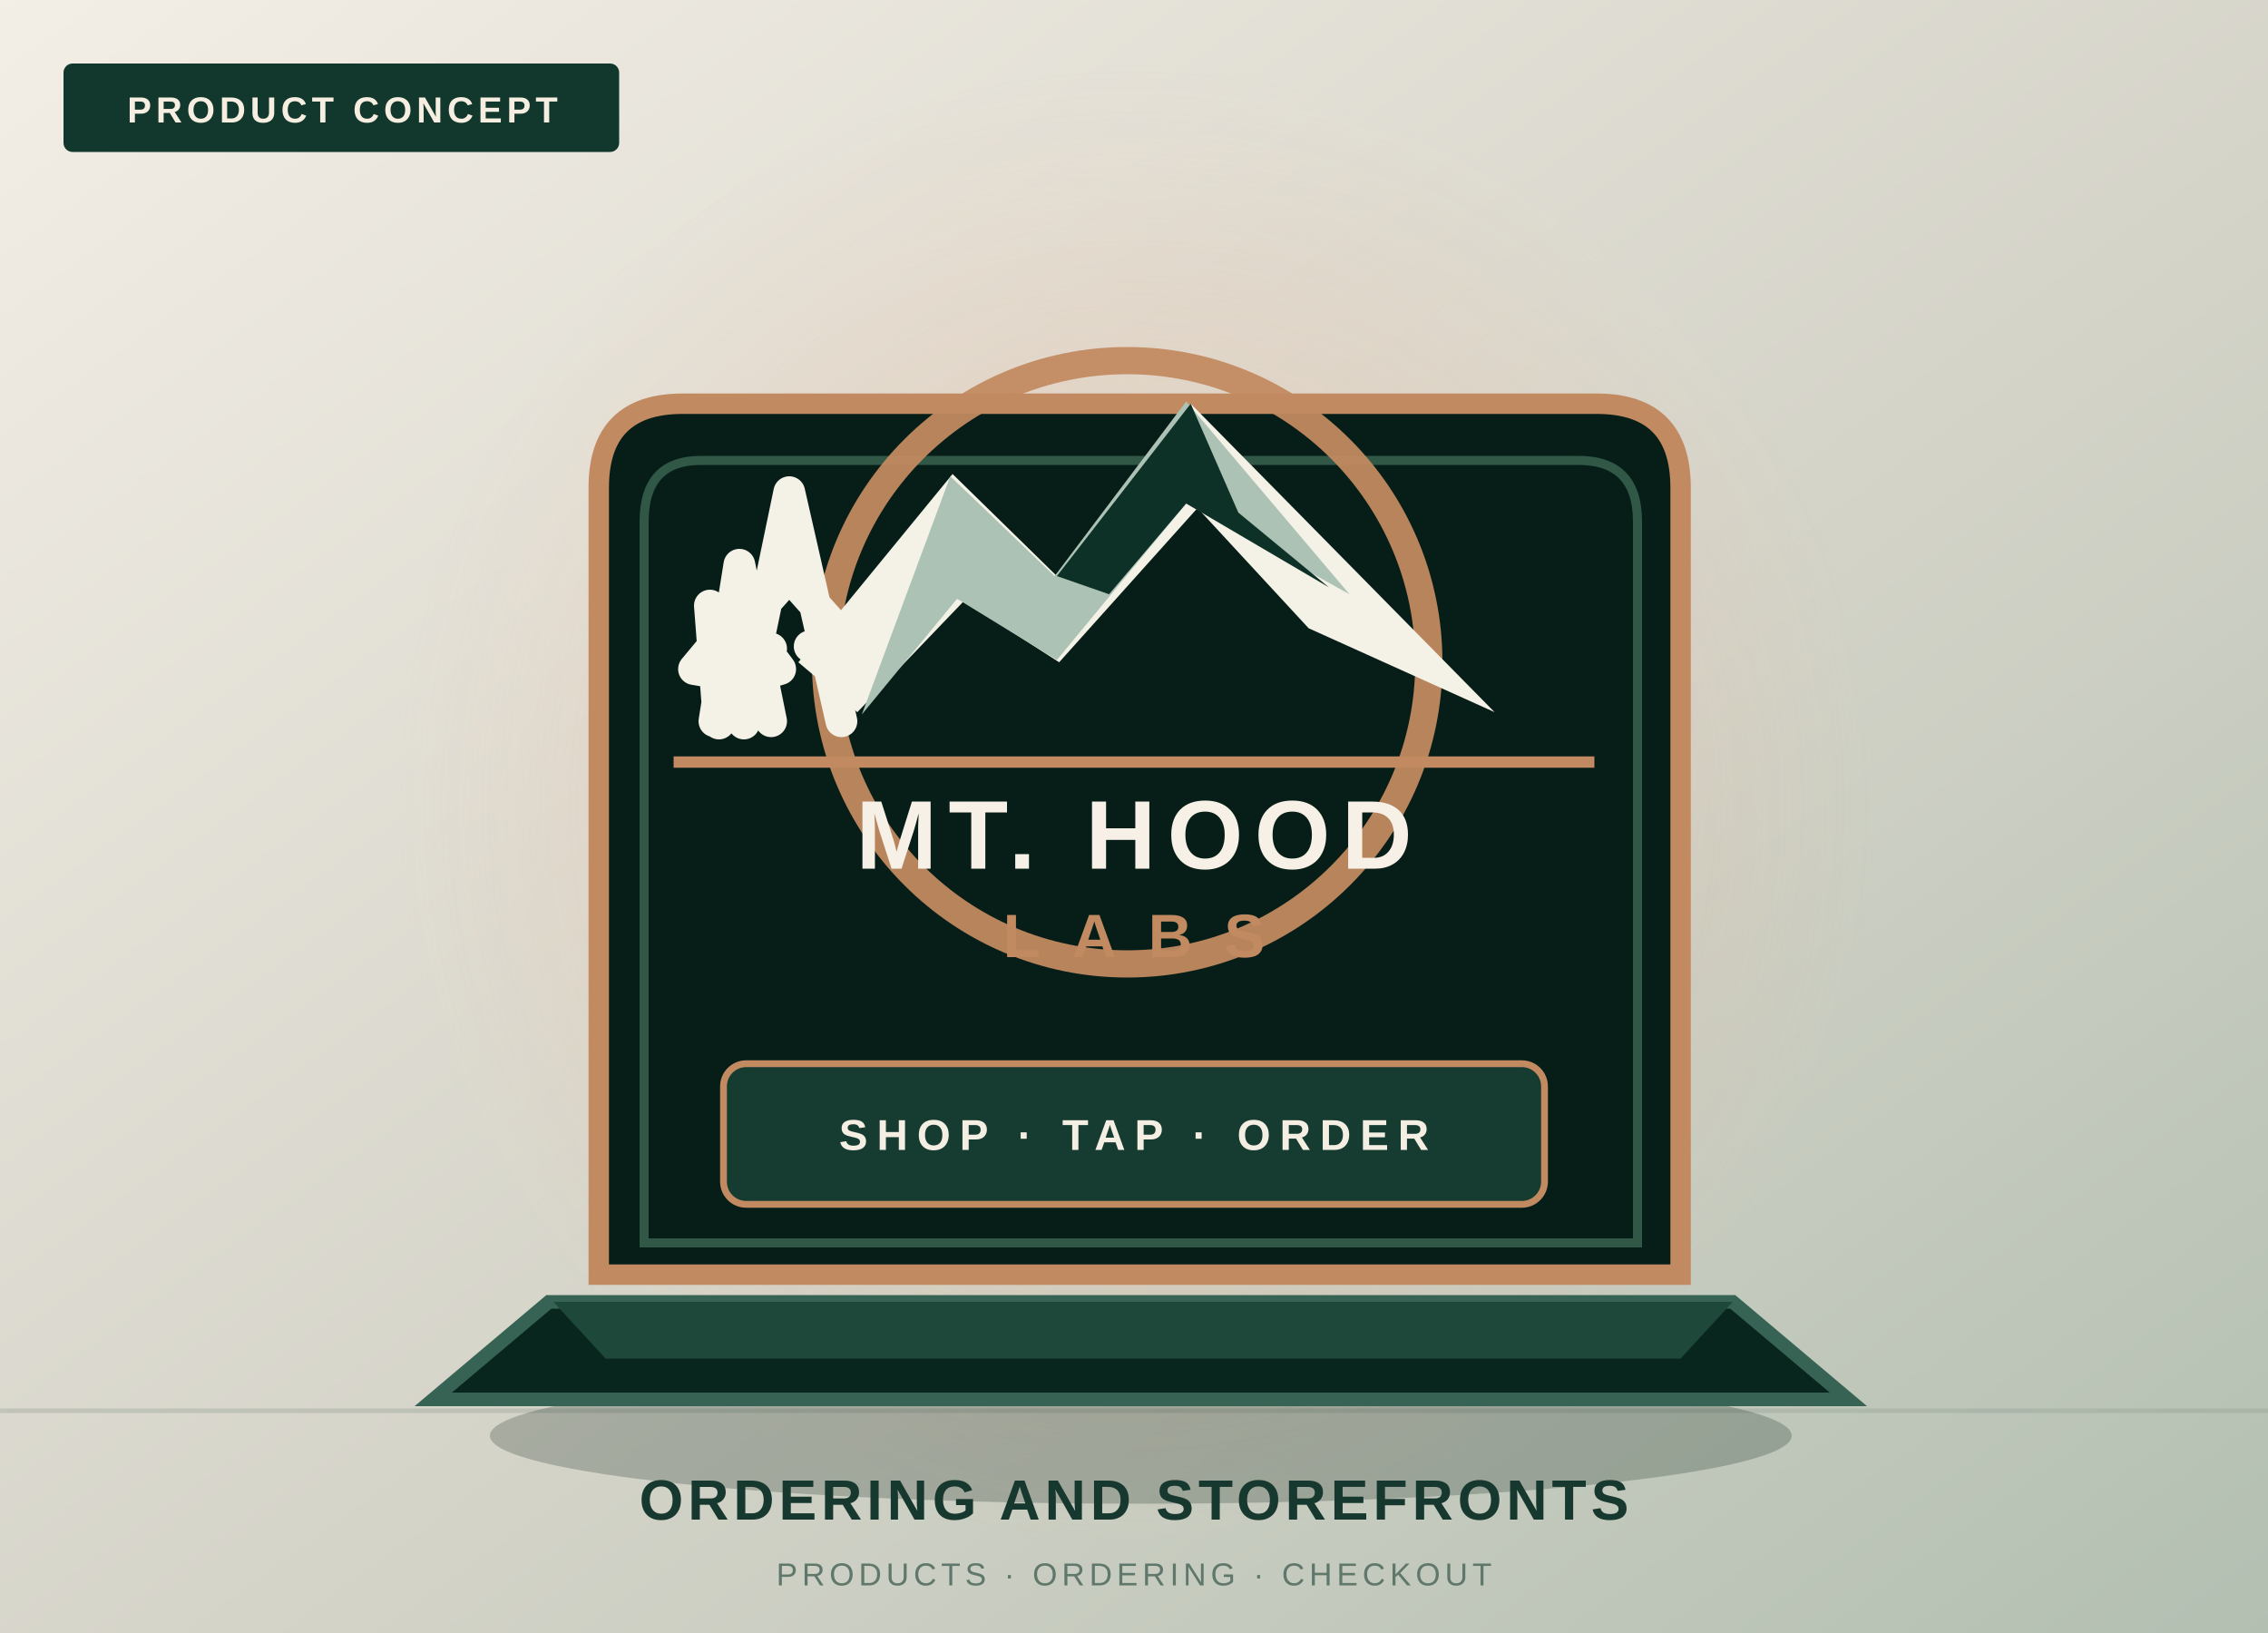
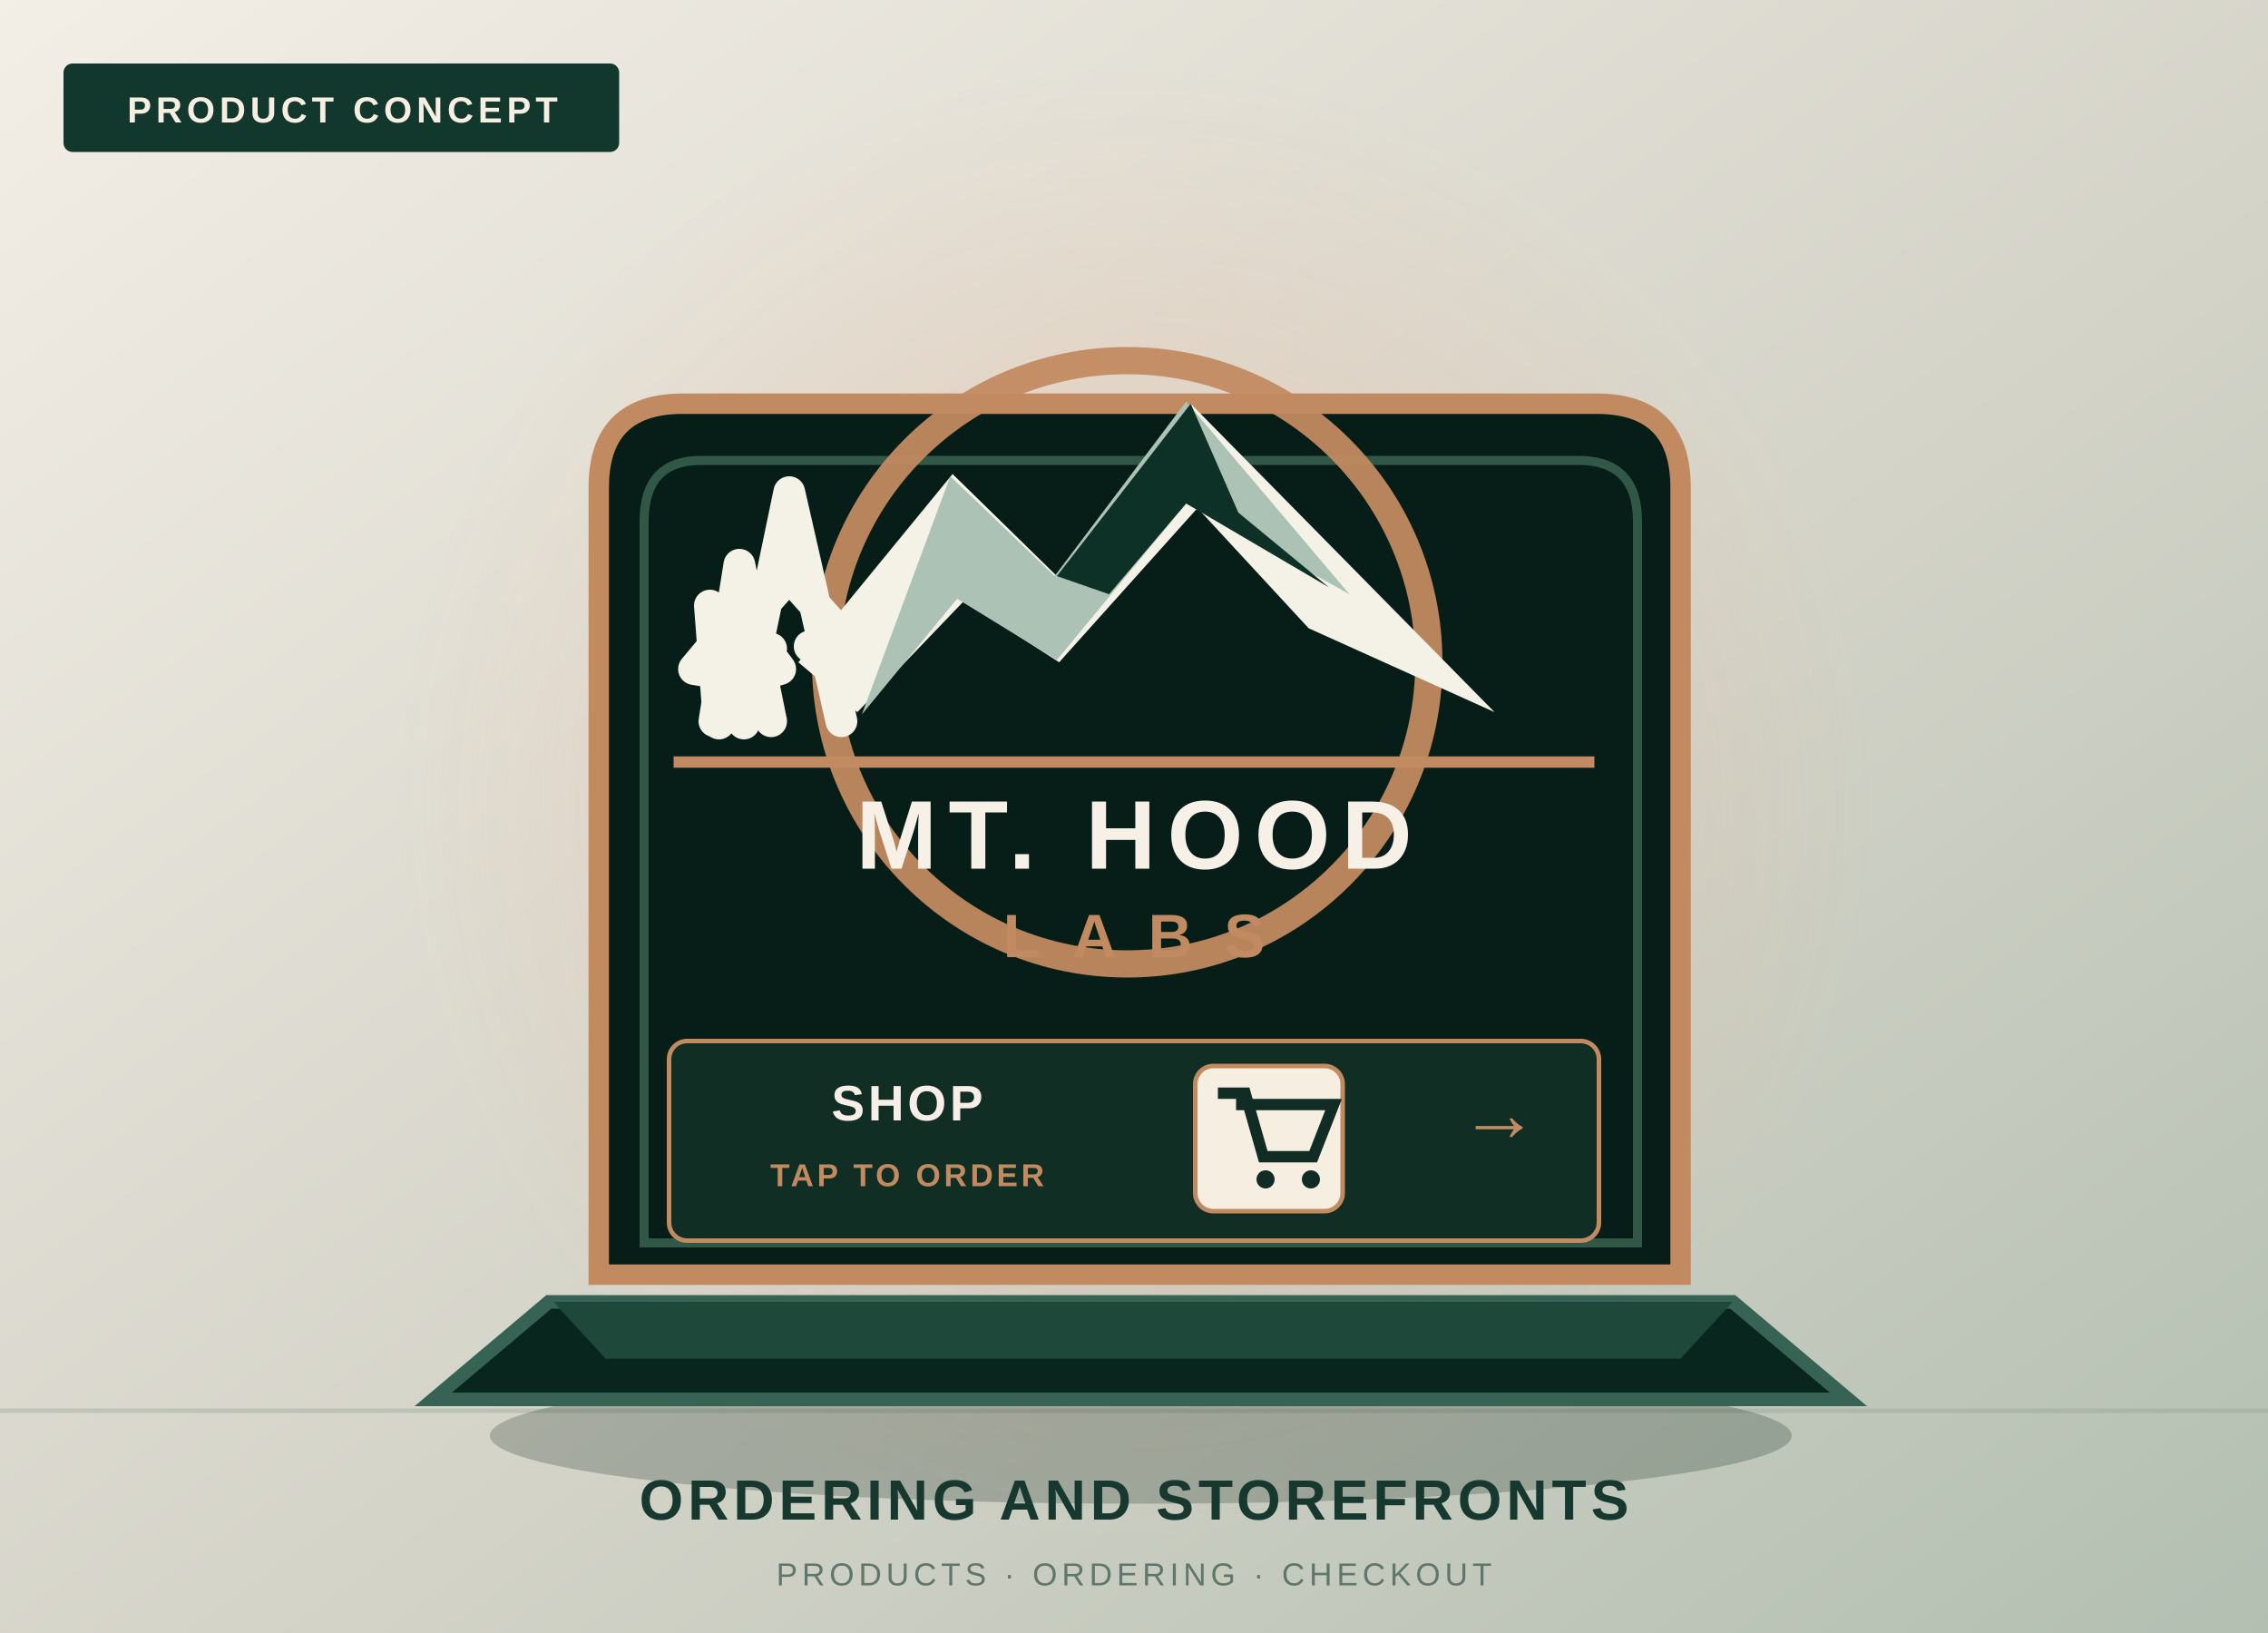
<svg xmlns="http://www.w3.org/2000/svg" viewBox="0 0 1000 720" role="img" aria-label="Ordering and storefronts 3D product concept by MT. HOOD LABS">
  <defs>
    <linearGradient id="back" x1="0" y1="0" x2="1" y2="1">
      <stop stop-color="#f3eee6" />
      <stop offset=".55" stop-color="#d5d4c9" />
      <stop offset="1" stop-color="#b2bfb1" />
    </linearGradient>
    <radialGradient id="halo">
      <stop stop-color="#e8b99b" stop-opacity=".5" />
      <stop offset="1" stop-color="#e8b99b" stop-opacity="0" />
    </radialGradient>
  </defs>
  <rect width="1000" height="720" fill="url(#back)" />
  <circle cx="500" cy="355" r="330" fill="url(#halo)" />
  <path d="M0 622h1000" stroke="#8e9b90" stroke-width="2" opacity=".35" />
  <ellipse cx="503" cy="633" rx="287" ry="30" fill="#071f17" opacity=".23" />
  <path d="M242 574h522l51 43H191Z" fill="#09261e" stroke="#376354" stroke-width="6" />
  <path d="M264 562V215q0-37 37-37h403q37 0 37 37v347Z" fill="#071e18" stroke="#c28a61" stroke-width="9" />
  <path d="M284 548V230q0-27 25-27h387q26 0 26 27v318Z" fill="none" stroke="#315747" stroke-width="4" />
  <g transform="translate(0 6)">
    <circle cx="497" cy="286" r="133" fill="none" stroke="#c28a61" stroke-width="12" opacity=".94" />
    <path d="M352 286 420 203 466 248 525 172 659 308l-82-37-49-53-61 68-42-27-47 49Z" fill="#f4f1e7" />
    <path d="m419 204 46 44 58-77 72 85-72-40-57 69-44-27-42 51Z" fill="#acc2b5" />
    <path d="m525 172 21 48 40 33-63-37-34 40-23-8Z" fill="#0d3027" />
    <path d="M327 312l21-101 23 101m-31-32-18-3 26-29 25 28-16 3m-42 33 11-69 14 69m-22-21-12-2 20-24 18 24-10 3m-17 21-4-52 15 52" stroke="#f4f1e7" stroke-width="14" fill="none" stroke-linejoin="round" stroke-linecap="round" />
    <path d="M297 330h406" stroke="#c28a61" stroke-width="5" />
    <text x="500" y="377" fill="#f6f0e7" font-family="Arial,sans-serif" font-size="43" letter-spacing="5" text-anchor="middle" font-weight="800">MT. HOOD</text>
    <text x="500" y="416" fill="#c28a61" font-family="Arial,sans-serif" font-size="27" letter-spacing="14" text-anchor="middle" font-weight="700">LABS</text>
  </g>
  <g>
    <rect x="319" y="469" width="362" height="62" rx="10" fill="#163b31" stroke="#c28a61" stroke-width="3" />
    <text x="500" y="507" fill="#f4eee3" text-anchor="middle" font-family="Arial" font-size="19" font-weight="bold" letter-spacing="4">SHOP · TAP · ORDER</text>
  </g>
  <path d="M244 574h520l-23 25H267Z" fill="#1e4839" />
+   <g aria-hidden="true">
+     <rect x="295" y="459" width="410" height="88" rx="8" fill="#112e25" stroke="#c28a61" stroke-width="2" />
+     <text x="400" y="494" text-anchor="middle" fill="#f6eee7" font-family="Arial,sans-serif" font-size="22" font-weight="800" letter-spacing="1.5">SHOP</text>
+     <text x="400" y="523" text-anchor="middle" fill="#c28a61" font-family="Arial,sans-serif" font-size="14" font-weight="800" letter-spacing="1.5">TAP TO ORDER</text>
+     <rect x="527" y="470" width="65" height="64" rx="8" fill="#f6eee1" stroke="#c28a61" stroke-width="2" />
+     <path d="M537 482h12l8 28h22l9-23h-43" fill="none" stroke="#102c25" stroke-width="5" />
+     <circle cx="558" cy="520" r="4" fill="#102c25" />
+     <circle cx="578" cy="520" r="4" fill="#102c25" />
+     <text x="661" y="503" text-anchor="middle" fill="#c28a61" font-family="Arial,sans-serif" font-size="35" font-weight="800" letter-spacing="1.5">→</text>
+   </g>
  <rect x="28" y="28" width="245" height="39" rx="4" fill="#12372c" />
  <text x="151" y="54" font-family="Arial" font-size="16" font-weight="bold" letter-spacing="2" text-anchor="middle" fill="#f6eee0">PRODUCT CONCEPT</text>
  <text x="500" y="670" text-anchor="middle" font-family="Arial" font-size="25" font-weight="800" letter-spacing="2" fill="#17382e">ORDERING AND STOREFRONTS</text>
  <text x="500" y="699" text-anchor="middle" font-family="Arial" font-size="14" letter-spacing="2" fill="#60776b">PRODUCTS · ORDERING · CHECKOUT</text>
</svg>
